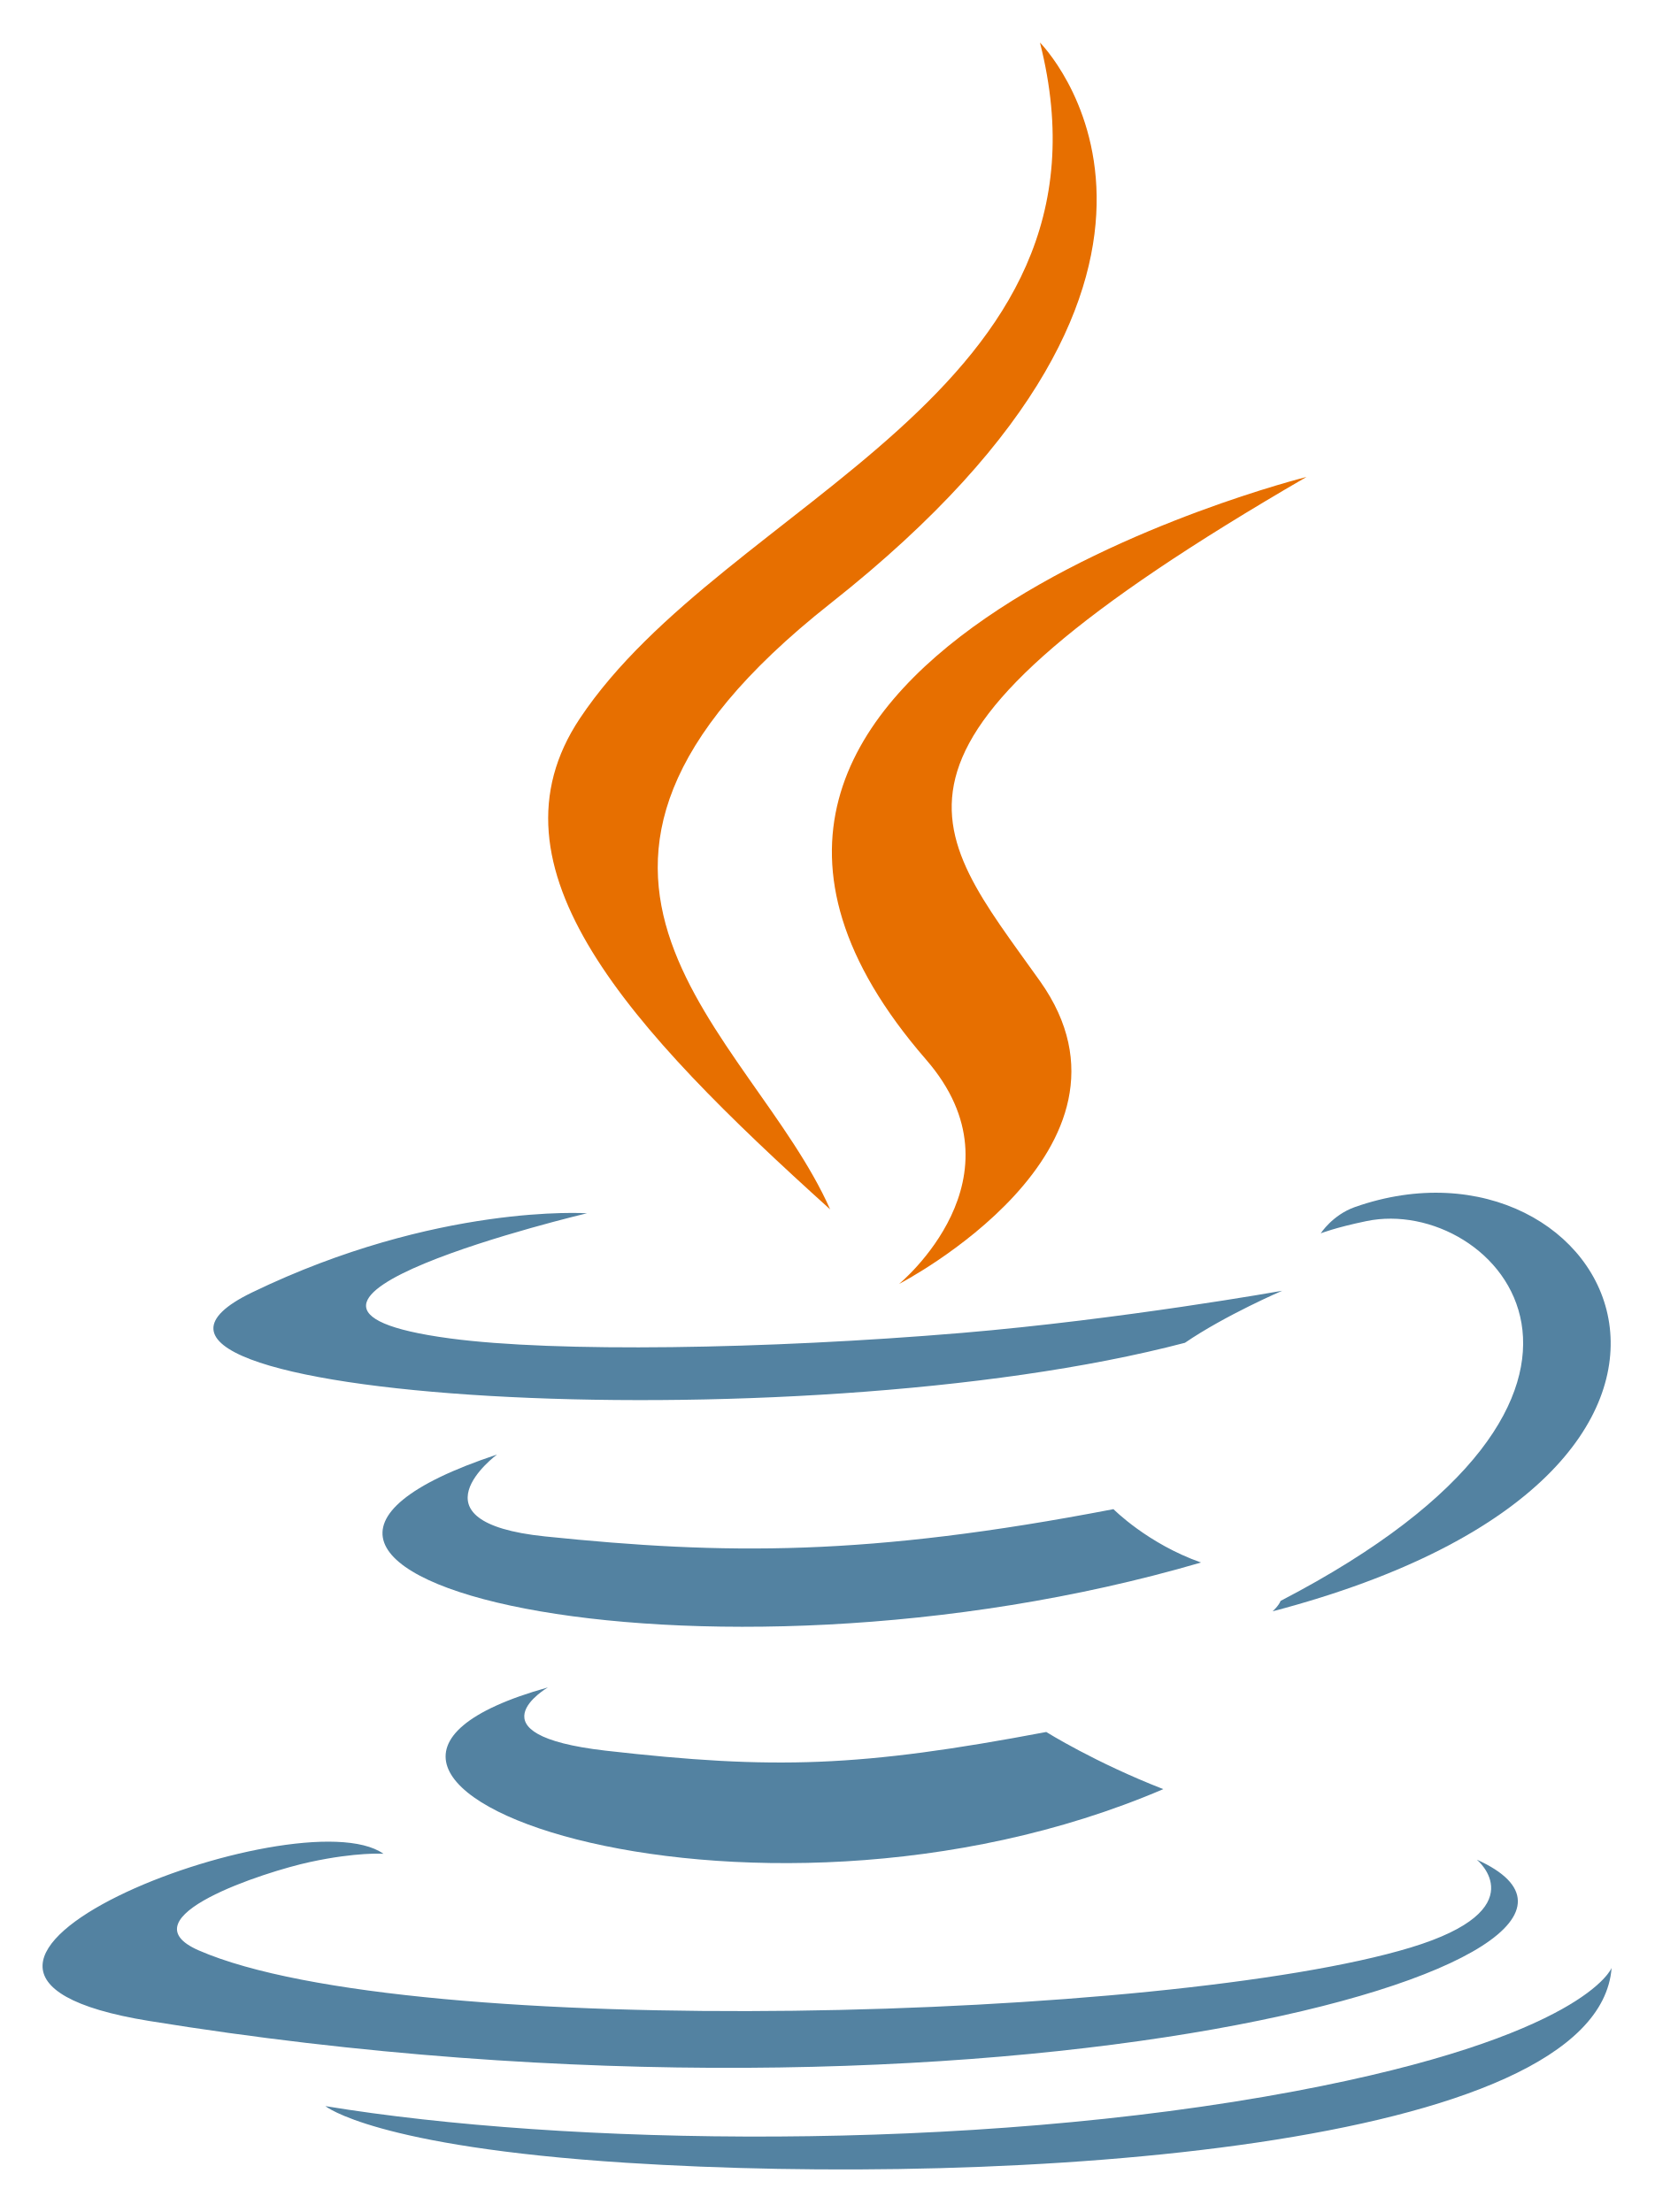
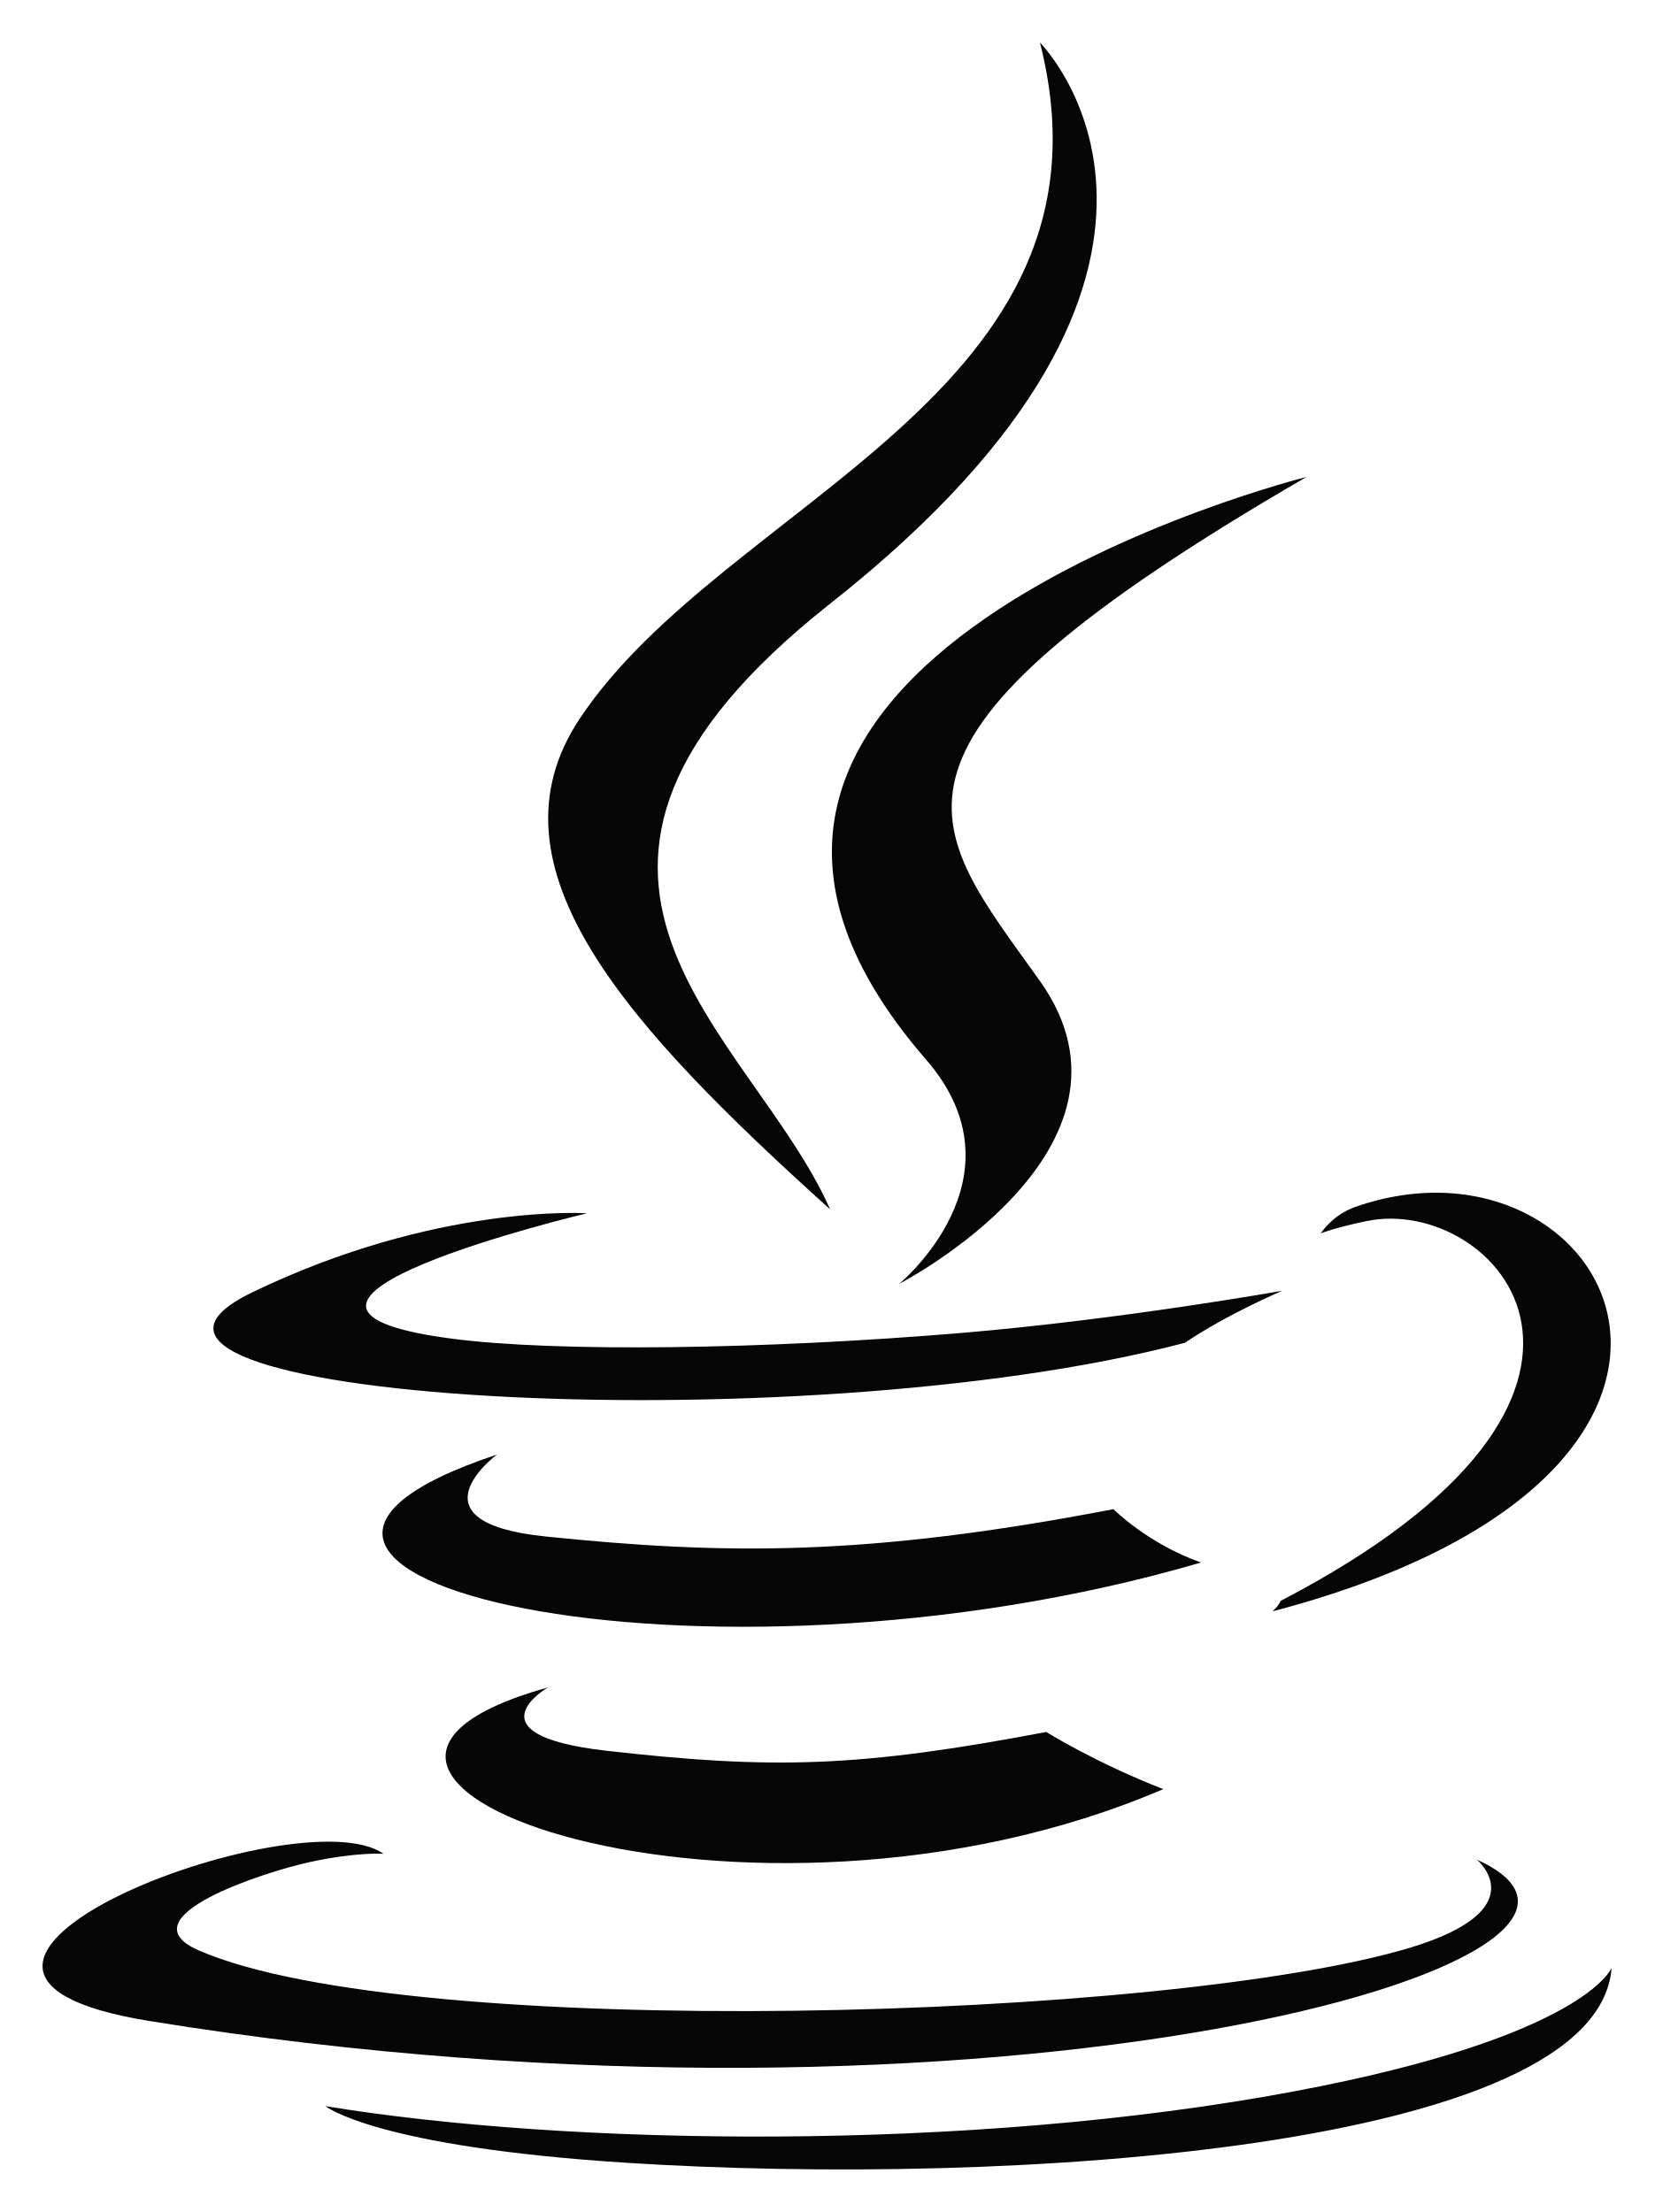
<svg xmlns="http://www.w3.org/2000/svg" viewBox="-6.391 -6.538 268.540 359.196">
-   <path fill="#5382a1" d="M82.554 267.473s-13.198 7.675 9.393 10.272c27.369 3.122 41.356 2.675 71.517-3.034c0 0 7.93 4.972 19.003 9.279c-67.611 28.977-153.019-1.679-99.913-16.517m-8.262-37.814s-14.803 10.958 7.805 13.296c29.236 3.016 52.324 3.263 92.276-4.43c0 0 5.526 5.602 14.215 8.666c-81.747 23.904-172.798 1.885-114.296-17.532" />
-   <path fill="#e76f00" d="M143.942 165.515c16.66 19.18-4.377 36.44-4.377 36.44s42.301-21.837 22.874-49.183c-18.144-25.5-32.059-38.172 43.268-81.858c0 0-118.238 29.53-61.765 94.6" />
-   <path fill="#5382a1" d="M233.364 295.442s9.767 8.047-10.757 14.273c-39.026 11.823-162.432 15.393-196.714.471c-12.323-5.36 10.787-12.8 18.056-14.362c7.581-1.644 11.914-1.337 11.914-1.337c-13.705-9.655-88.583 18.957-38.034 27.15c137.853 22.356 251.292-10.066 215.535-26.195M88.9 190.48s-62.771 14.91-22.228 20.323c17.118 2.292 51.243 1.774 83.03-.89c25.978-2.19 52.063-6.85 52.063-6.85s-9.16 3.923-15.787 8.448c-63.744 16.765-186.886 8.966-151.435-8.183c29.981-14.492 54.358-12.848 54.358-12.848m112.605 62.942c64.8-33.672 34.839-66.03 13.927-61.67c-5.126 1.066-7.411 1.99-7.411 1.99s1.903-2.98 5.537-4.27c41.37-14.545 73.187 42.897-13.355 65.647c0 .001 1.003-.895 1.302-1.697" />
-   <path fill="#e76f00" d="M162.439.371s35.887 35.9-34.037 91.101c-56.071 44.282-12.786 69.53-.023 98.377c-32.73-29.53-56.75-55.526-40.635-79.72C111.395 74.612 176.918 57.393 162.439.37" />
-   <path fill="#5382a1" d="M95.268 344.665c62.199 3.982 157.712-2.209 159.974-31.64c0 0-4.348 11.158-51.404 20.018c-53.088 9.99-118.564 8.824-157.399 2.421c.001 0 7.95 6.58 48.83 9.201" />
+   <path fill="#070607" d="M82.554 267.473s-13.198 7.675 9.393 10.272c27.369 3.122 41.356 2.675 71.517-3.034c0 0 7.93 4.972 19.003 9.279c-67.611 28.977-153.019-1.679-99.913-16.517m-8.262-37.814s-14.803 10.958 7.805 13.296c29.236 3.016 52.324 3.263 92.276-4.43c0 0 5.526 5.602 14.215 8.666c-81.747 23.904-172.798 1.885-114.296-17.532" />
+   <path fill="#070607" d="M143.942 165.515c16.66 19.18-4.377 36.44-4.377 36.44s42.301-21.837 22.874-49.183c-18.144-25.5-32.059-38.172 43.268-81.858c0 0-118.238 29.53-61.765 94.6" />
+   <path fill="#070607" d="M233.364 295.442s9.767 8.047-10.757 14.273c-39.026 11.823-162.432 15.393-196.714.471c-12.323-5.36 10.787-12.8 18.056-14.362c7.581-1.644 11.914-1.337 11.914-1.337c-13.705-9.655-88.583 18.957-38.034 27.15c137.853 22.356 251.292-10.066 215.535-26.195M88.9 190.48s-62.771 14.91-22.228 20.323c17.118 2.292 51.243 1.774 83.03-.89c25.978-2.19 52.063-6.85 52.063-6.85s-9.16 3.923-15.787 8.448c-63.744 16.765-186.886 8.966-151.435-8.183c29.981-14.492 54.358-12.848 54.358-12.848m112.605 62.942c64.8-33.672 34.839-66.03 13.927-61.67c-5.126 1.066-7.411 1.99-7.411 1.99s1.903-2.98 5.537-4.27c41.37-14.545 73.187 42.897-13.355 65.647c0 .001 1.003-.895 1.302-1.697" />
+   <path fill="#070607" d="M162.439.371s35.887 35.9-34.037 91.101c-56.071 44.282-12.786 69.53-.023 98.377c-32.73-29.53-56.75-55.526-40.635-79.72C111.395 74.612 176.918 57.393 162.439.37" />
+   <path fill="#070607" d="M95.268 344.665c62.199 3.982 157.712-2.209 159.974-31.64c0 0-4.348 11.158-51.404 20.018c-53.088 9.99-118.564 8.824-157.399 2.421c.001 0 7.95 6.58 48.83 9.201" />
</svg>
